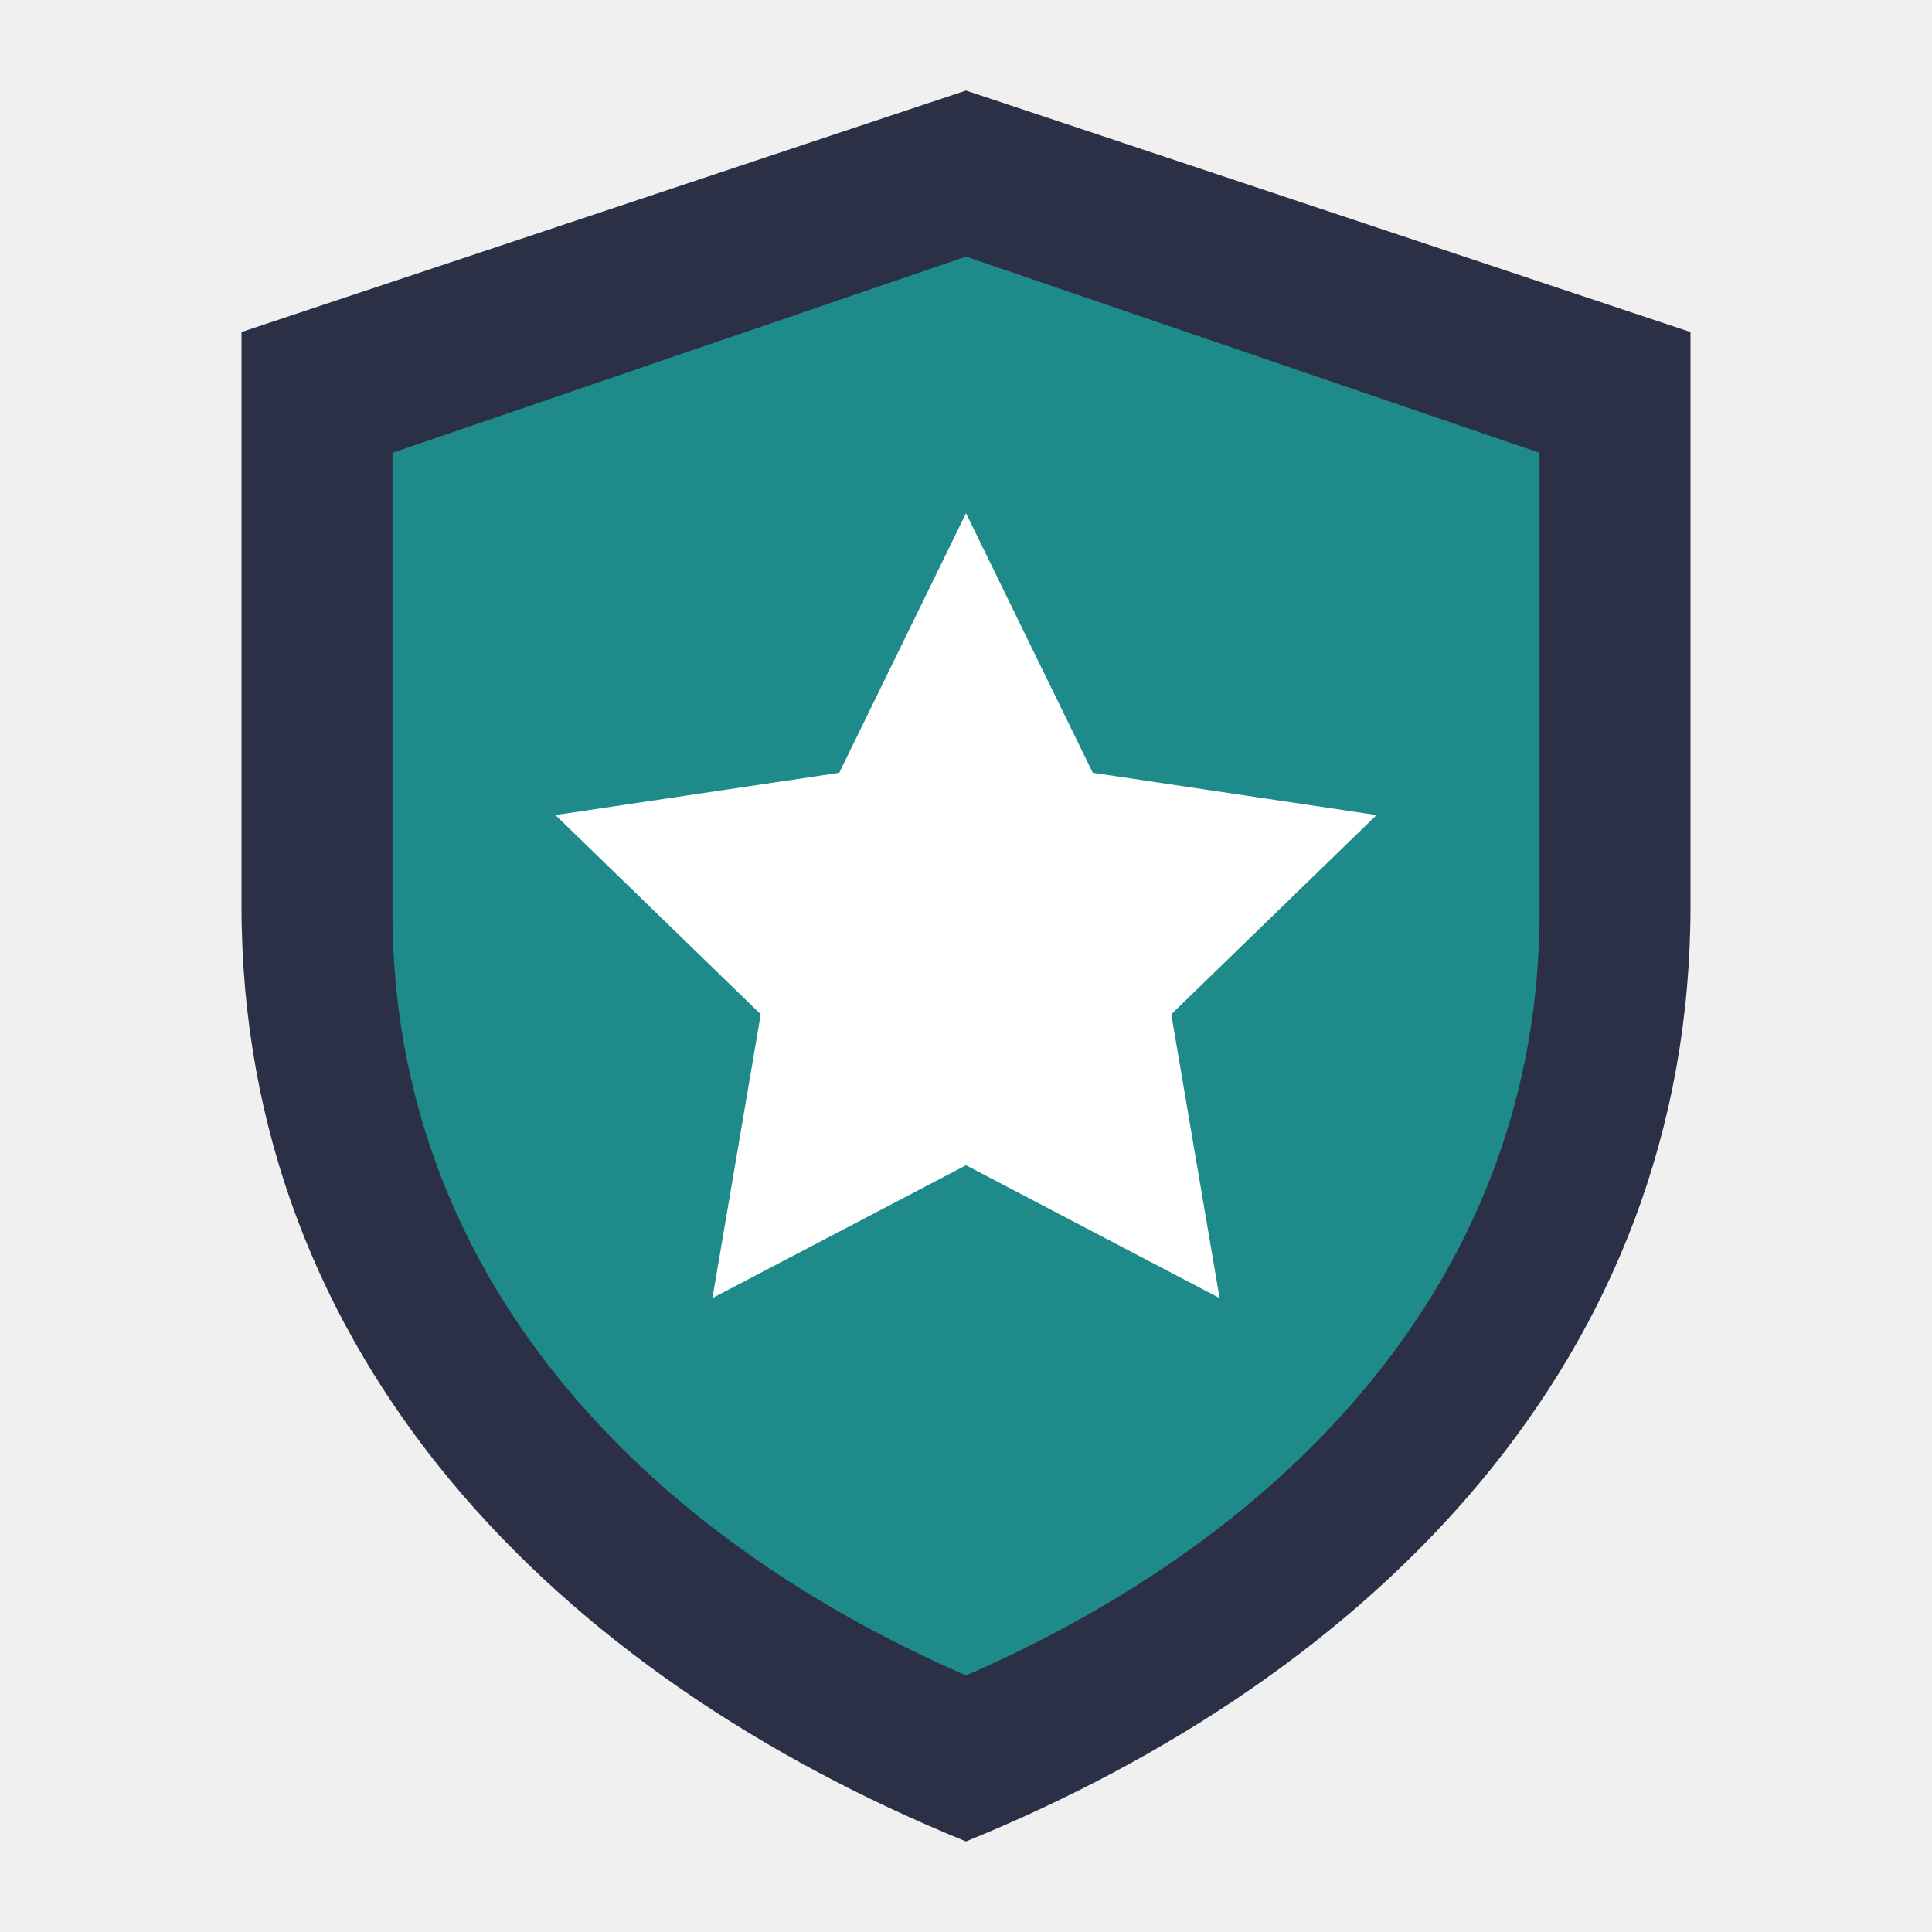
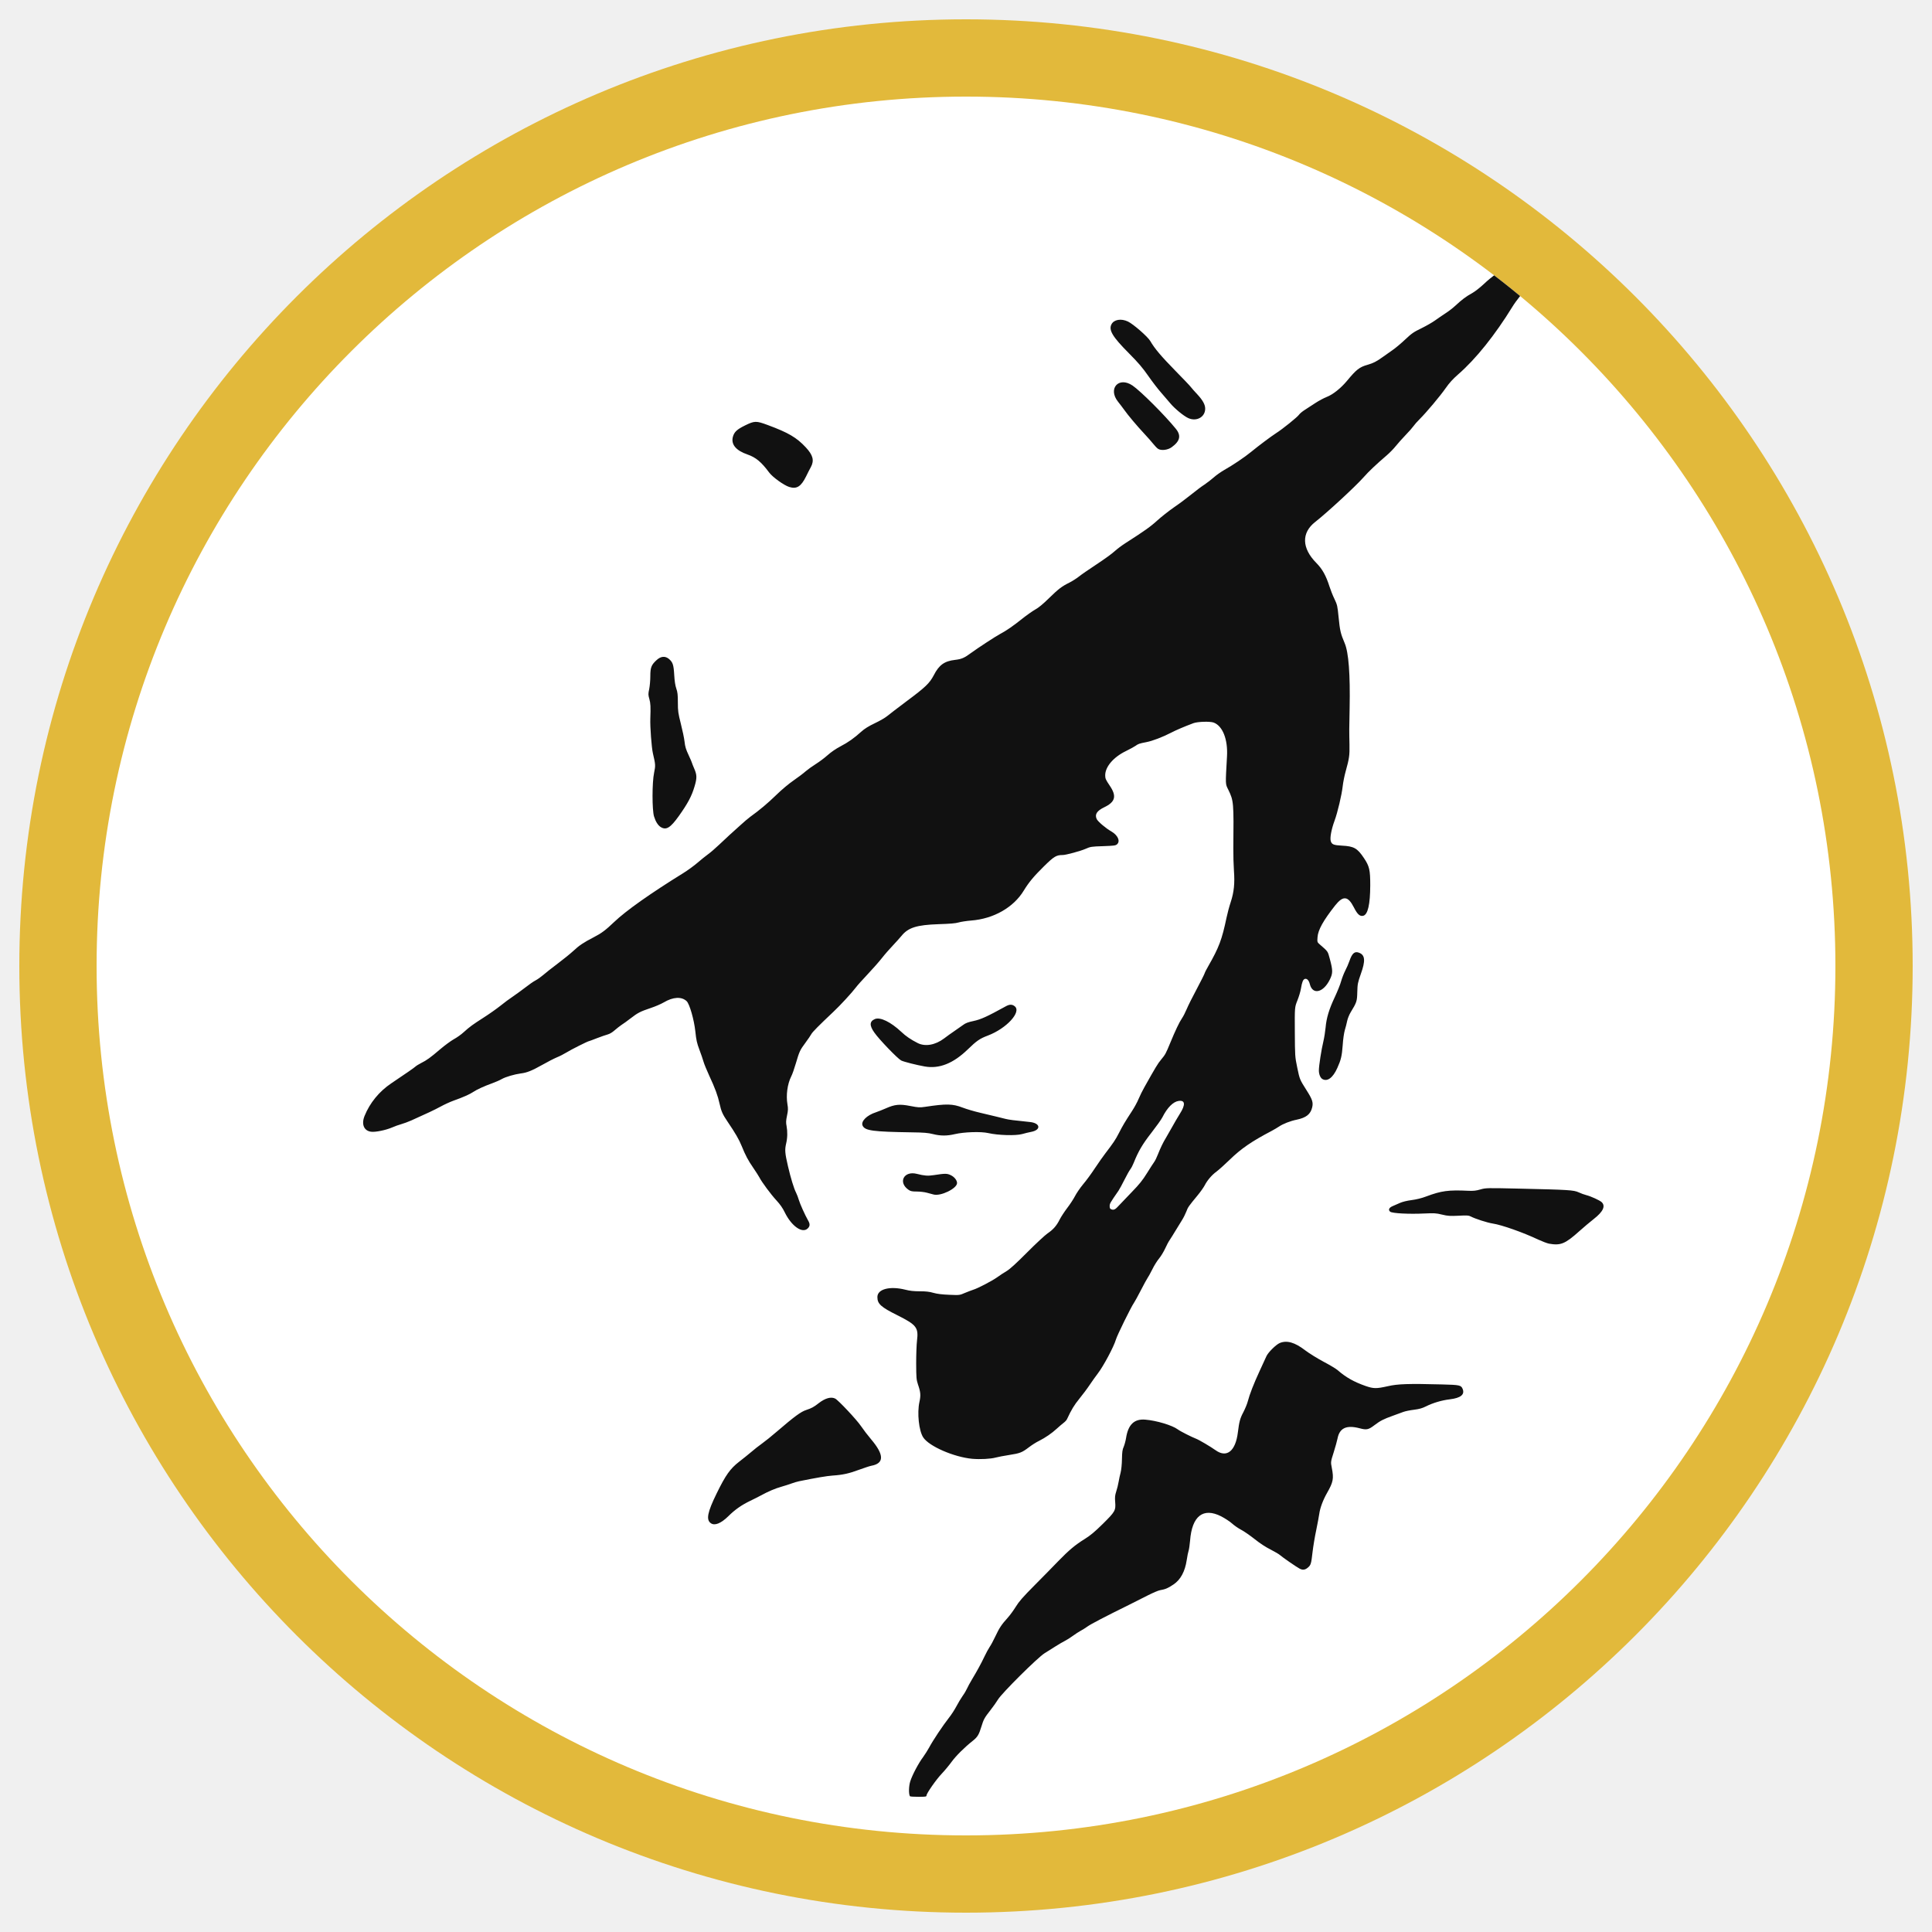
- <svg xmlns="http://www.w3.org/2000/svg" viewBox="0 0 64 64">
-   <path d="M32 3 56 11v19c0 15-10.5 25.5-24 31C18.5 55.5 8 45 8 30V11z" fill="#2b3047" />
-   <path d="M32 8.5 51 15v15.2c0 12-8.2 20.6-19 25.3-10.8-4.7-19-13.3-19-25.3V15z" fill="#1f8a8a" />
-   <path d="m32 17 4.2 8.6 9.4 1.4-6.8 6.6 1.6 9.4L32 38.6 23.6 43l1.6-9.4-6.8-6.6 9.4-1.4z" fill="#fff" />
+ <svg xmlns="http://www.w3.org/2000/svg" viewBox="0 0 200 200">
+   <defs>
+     <clipPath id="c">
+       <circle cx="100" cy="100" r="90" />
+     </clipPath>
+   </defs>
+   <circle cx="100" cy="100" r="98" fill="#E2B93B" />
+   <circle cx="100" cy="100" r="90" fill="#FFFFFF" />
+   <g clip-path="url(#c)">
+     <path fill="#111111" fill-rule="evenodd" transform="translate(31.56 22.00) scale(0.07707)" d="M812.7,2127.2C810.9,2124.1 811.1,2113.9 813.1,2107.4C815.7,2099.0 824.3,2082.7 830.5,2074.5C832.9,2071.2 836.6,2065.3 838.7,2061.5C843.3,2052.7 857.2,2031.9 865.0,2022.0C868.3,2017.9 872.8,2010.9 875.1,2006.5C877.4,2002.1 881.2,1995.8 883.5,1992.5C885.9,1989.2 888.5,1984.7 889.4,1982.6C890.3,1980.4 893.4,1974.8 896.2,1970.1C903.0,1958.8 908.2,1949.3 913.0,1939.2C915.1,1934.7 918.2,1929.1 919.8,1926.7C921.4,1924.4 924.8,1918.2 927.3,1912.8C932.6,1901.5 935.7,1896.7 943.7,1887.9C947.0,1884.3 952.0,1877.4 954.9,1872.7C959.1,1865.8 964.1,1860.0 980.3,1843.7C991.4,1832.5 1005.7,1818.0 1012.0,1811.4C1026.3,1796.7 1034.6,1789.7 1047.5,1781.7C1055.1,1777.0 1060.8,1772.2 1071.7,1761.5C1088.4,1745.0 1089.3,1743.4 1088.4,1732.1C1087.9,1725.7 1088.1,1723.2 1089.8,1717.9C1091.0,1714.4 1092.4,1708.6 1093.0,1705.0C1093.6,1701.4 1094.8,1695.8 1095.7,1692.5C1096.6,1689.1 1097.4,1681.4 1097.5,1674.5C1097.7,1664.8 1098.1,1661.6 1099.9,1657.7C1101.0,1655.0 1102.4,1649.9 1103.0,1646.2C1105.8,1628.0 1114.0,1620.1 1128.9,1621.4C1143.9,1622.6 1165.1,1629.0 1172.5,1634.5C1175.6,1636.9 1191.0,1644.7 1197.0,1647.0C1201.2,1648.6 1216.6,1657.7 1223.3,1662.5C1238.3,1673.2 1250.1,1663.7 1253.2,1638.5C1255.0,1624.1 1256.1,1619.8 1260.5,1611.5C1262.9,1606.9 1265.6,1600.4 1266.5,1596.9C1269.0,1587.3 1274.4,1573.4 1282.4,1556.1C1286.4,1547.5 1290.4,1538.6 1291.5,1536.3C1293.6,1531.3 1304.4,1520.6 1309.4,1518.5C1318.9,1514.5 1329.6,1517.5 1343.5,1528.2C1349.2,1532.5 1359.9,1539.1 1368.3,1543.6C1376.5,1547.9 1385.0,1553.0 1387.3,1555.0C1398.3,1564.6 1409.1,1570.7 1424.8,1576.2C1435.5,1579.9 1439.3,1579.9 1454.5,1576.5C1467.9,1573.4 1482.2,1572.9 1527.5,1574.1C1551.2,1574.7 1553.0,1575.1 1555.1,1580.1C1558.2,1587.7 1552.6,1592.3 1537.9,1594.1C1526.9,1595.4 1515.2,1598.9 1505.8,1603.6C1500.8,1606.1 1496.9,1607.2 1489.8,1608.1C1484.7,1608.7 1478.2,1610.0 1475.5,1611.0C1472.8,1612.0 1466.2,1614.4 1461.0,1616.3C1448.8,1620.7 1444.6,1622.8 1436.7,1628.8C1428.7,1634.9 1426.1,1635.5 1416.8,1633.0C1399.0,1628.3 1389.7,1632.6 1387.0,1647.0C1386.4,1650.0 1384.1,1658.3 1381.9,1665.3C1377.8,1678.2 1377.8,1678.2 1379.4,1686.3C1382.2,1700.7 1381.3,1705.3 1372.9,1720.0C1367.5,1729.5 1363.6,1740.0 1362.5,1748.1C1362.1,1751.1 1360.3,1760.7 1358.5,1769.5C1356.6,1778.3 1354.4,1791.7 1353.5,1799.3C1351.7,1815.3 1351.2,1816.8 1347.0,1820.3C1343.4,1823.3 1340.2,1823.7 1336.1,1821.5C1332.0,1819.4 1313.0,1806.2 1310.0,1803.5C1308.6,1802.2 1302.9,1798.8 1297.2,1795.9C1290.7,1792.7 1282.8,1787.5 1275.8,1781.9C1269.7,1777.1 1261.6,1771.4 1257.7,1769.4C1253.9,1767.4 1248.3,1763.6 1245.4,1760.9C1242.4,1758.2 1235.8,1753.9 1230.8,1751.3C1206.6,1739.0 1191.5,1750.8 1189.0,1784.0C1188.5,1789.8 1187.6,1795.8 1187.0,1797.5C1186.4,1799.1 1185.3,1804.7 1184.5,1810.0C1182.2,1825.4 1176.2,1836.5 1166.7,1842.8C1159.5,1847.7 1155.8,1849.3 1148.6,1850.5C1146.5,1850.8 1139.0,1854.0 1132.1,1857.5C1125.2,1861.0 1113.7,1866.8 1106.5,1870.4C1075.0,1885.9 1055.7,1896.0 1051.1,1899.3C1048.4,1901.3 1044.3,1903.8 1042.0,1905.0C1039.7,1906.2 1035.1,1909.2 1031.7,1911.7C1028.3,1914.2 1023.4,1917.3 1020.8,1918.6C1018.2,1919.9 1012.5,1923.2 1008.3,1925.9C1004.0,1928.6 997.4,1932.8 993.5,1935.2C984.3,1940.9 936.1,1988.8 931.0,1997.3C929.1,2000.5 924.6,2006.8 921.1,2011.3C912.8,2021.9 911.7,2023.8 908.6,2034.0C905.4,2044.6 903.4,2047.8 897.1,2052.8C886.0,2061.6 874.6,2072.9 868.7,2081.0C865.3,2085.7 859.3,2092.9 855.4,2097.0C847.8,2105.0 835.0,2123.4 835.0,2126.2C835.0,2127.8 833.8,2128.0 824.1,2128.0C818.0,2128.0 812.9,2127.7 812.7,2127.2ZM545.3,1760.5C538.7,1755.9 540.7,1745.8 553.1,1720.5C565.3,1695.6 571.3,1687.3 583.2,1678.0C588.3,1674.1 595.6,1668.2 599.5,1664.9C603.4,1661.5 609.9,1656.4 614.0,1653.5C618.1,1650.6 627.2,1643.3 634.1,1637.3C657.5,1617.2 666.3,1610.7 673.5,1608.4C680.5,1606.1 683.7,1604.4 690.0,1599.4C698.9,1592.5 706.7,1590.3 712.3,1593.1C716.6,1595.3 741.3,1621.6 747.0,1630.1C750.2,1634.8 756.2,1642.7 760.4,1647.6C778.3,1668.7 778.4,1680.2 760.6,1683.4C758.5,1683.8 751.4,1686.2 744.7,1688.6C731.1,1693.7 722.6,1695.6 708.9,1696.5C700.8,1697.1 687.8,1699.3 664.0,1704.1C661.0,1704.7 656.4,1706.1 653.8,1707.1C651.1,1708.1 645.0,1710.1 640.1,1711.5C631.8,1713.8 622.4,1717.8 612.0,1723.5C609.5,1724.9 603.3,1728.0 598.1,1730.5C586.7,1736.0 577.6,1742.3 568.8,1751.1C558.9,1760.8 550.5,1764.2 545.3,1760.5ZM896.5,1674.0C871.8,1671.7 838.4,1657.2 830.6,1645.3C824.7,1636.4 822.2,1612.3 825.5,1597.5C827.4,1588.7 827.1,1584.5 823.5,1574.1C821.4,1567.7 821.2,1565.5 821.1,1545.8C821.1,1534.1 821.6,1520.4 822.2,1515.5C824.4,1497.6 821.7,1494.2 795.9,1481.2C773.6,1470.1 769.0,1465.9 769.0,1456.7C769.0,1446.0 785.8,1441.6 806.7,1446.9C812.5,1448.4 818.0,1449.0 825.9,1449.0C834.2,1449.0 838.9,1449.5 844.3,1451.1C849.3,1452.5 855.7,1453.3 865.5,1453.7C879.5,1454.3 879.6,1454.2 886.5,1451.2C890.4,1449.6 895.3,1447.7 897.5,1447.0C904.3,1444.9 923.1,1435.0 930.0,1430.1C933.6,1427.5 939.2,1423.8 942.5,1421.9C946.6,1419.5 955.0,1412.0 970.0,1396.9C981.8,1385.0 994.3,1373.5 997.6,1371.2C1005.2,1366.1 1009.8,1360.8 1013.9,1352.5C1015.7,1349.0 1020.2,1342.1 1023.9,1337.2C1027.7,1332.3 1032.4,1325.1 1034.4,1321.2C1036.4,1317.3 1041.3,1310.1 1045.3,1305.3C1049.4,1300.5 1056.6,1290.7 1061.3,1283.5C1066.1,1276.3 1072.2,1267.6 1075.0,1264.0C1085.8,1249.9 1089.0,1245.2 1093.4,1236.5C1098.2,1227.0 1101.8,1221.0 1111.0,1206.9C1114.1,1202.2 1118.1,1194.9 1119.9,1190.5C1121.7,1186.2 1125.1,1179.3 1127.5,1175.1C1142.4,1148.6 1145.6,1143.1 1150.1,1137.8C1155.9,1130.8 1156.3,1130.0 1162.5,1115.0C1169.1,1099.0 1174.5,1087.6 1178.0,1082.5C1179.7,1080.1 1182.6,1074.4 1184.5,1069.9C1186.4,1065.3 1192.4,1053.3 1197.9,1043.1C1203.3,1032.9 1208.1,1023.4 1208.5,1022.0C1208.9,1020.6 1211.2,1016.1 1213.6,1012.0C1227.8,987.2 1231.8,976.6 1238.0,947.0C1239.2,941.2 1241.7,931.9 1243.6,926.2C1248.0,912.8 1249.2,901.1 1247.9,883.8C1247.4,876.5 1247.0,863.1 1247.1,854.0C1247.7,792.0 1247.6,790.3 1240.4,775.4C1236.3,767.1 1236.4,769.7 1238.6,730.5C1239.9,707.7 1232.8,689.6 1220.7,685.1C1215.9,683.3 1199.2,683.8 1193.5,685.9C1181.2,690.5 1170.0,695.3 1163.5,698.7C1152.3,704.5 1138.3,709.9 1130.1,711.4C1120.8,713.2 1119.3,713.7 1115.5,716.5C1113.8,717.7 1108.0,720.8 1102.6,723.5C1086.0,731.6 1075.0,744.5 1075.0,755.9C1075.0,760.3 1075.7,761.8 1081.0,769.7C1090.7,783.9 1088.7,791.7 1073.6,798.9C1063.7,803.7 1060.7,808.5 1063.6,814.7C1065.3,818.2 1075.7,827.0 1083.2,831.3C1092.0,836.4 1095.6,844.4 1090.9,848.6C1089.1,850.3 1086.6,850.6 1072.1,851.1C1056.2,851.6 1055.2,851.8 1048.4,854.8C1041.8,857.7 1022.2,863.0 1018.0,863.0C1009.3,863.0 1006.3,864.8 992.6,878.3C978.9,891.8 972.4,899.7 965.6,910.8C951.9,933.4 925.1,948.7 895.0,951.0C888.7,951.5 881.0,952.7 878.0,953.6C874.0,954.8 866.6,955.4 851.0,955.9C821.8,956.9 810.3,960.5 801.3,971.7C799.2,974.3 794.0,980.0 789.8,984.5C785.6,988.9 778.9,996.5 775.0,1001.5C771.1,1006.5 762.4,1016.3 755.7,1023.4C749.0,1030.5 741.9,1038.4 740.0,1041.0C735.0,1047.7 718.8,1065.3 710.0,1073.5C690.2,1092.2 681.7,1100.8 680.3,1103.5C679.4,1105.2 675.9,1110.4 672.4,1115.1C665.0,1125.1 664.3,1126.5 659.4,1143.1C657.4,1149.9 654.7,1157.7 653.3,1160.3C648.1,1170.6 646.1,1185.6 648.2,1197.9C649.2,1203.7 649.1,1206.0 647.6,1213.1C646.2,1219.8 646.1,1222.6 647.0,1226.9C648.4,1234.5 648.3,1242.8 646.4,1250.7C644.5,1259.0 644.8,1263.4 648.9,1281.0C652.6,1296.9 656.9,1311.0 659.8,1316.6C660.9,1318.8 662.6,1323.1 663.5,1326.3C665.1,1331.8 671.8,1346.6 676.0,1354.0C678.7,1358.6 678.5,1361.6 675.5,1364.5C668.3,1371.8 653.7,1361.6 644.6,1343.0C641.8,1337.2 638.3,1332.2 633.5,1327.0C626.3,1319.3 613.6,1302.2 610.5,1296.0C609.5,1294.1 605.9,1288.5 602.5,1283.5C595.5,1273.4 591.8,1266.5 586.6,1253.6C583.2,1245.2 578.3,1236.7 568.0,1221.5C561.1,1211.4 559.3,1207.3 557.1,1197.3C554.7,1186.3 551.0,1176.2 543.2,1159.5C539.9,1152.3 536.4,1143.9 535.5,1140.7C534.6,1137.5 532.1,1130.2 529.9,1124.4C526.6,1115.7 525.7,1111.6 524.5,1100.1C522.8,1084.1 516.7,1063.0 512.8,1059.3C506.0,1052.9 494.6,1053.5 482.0,1061.0C478.4,1063.1 470.6,1066.5 464.5,1068.5C450.6,1073.2 447.3,1074.8 437.5,1082.4C433.1,1085.8 427.6,1089.8 425.3,1091.2C423.0,1092.7 418.9,1096.0 416.1,1098.4C413.0,1101.2 409.4,1103.3 406.8,1104.0C404.4,1104.6 397.9,1106.9 392.4,1109.0C386.8,1111.2 381.9,1113.0 381.6,1113.0C380.2,1113.0 357.1,1124.6 351.4,1128.2C348.0,1130.3 342.2,1133.3 338.4,1134.8C334.6,1136.4 325.8,1140.9 318.8,1144.9C304.9,1152.7 298.3,1155.4 289.9,1156.4C281.3,1157.6 269.9,1160.9 264.5,1163.9C261.8,1165.5 256.2,1167.9 252.1,1169.4C240.7,1173.5 231.0,1178.0 226.2,1181.2C221.7,1184.3 212.5,1188.4 199.5,1193.0C195.1,1194.6 187.4,1198.1 182.3,1200.9C174.0,1205.4 163.6,1210.3 143.0,1219.5C138.9,1221.3 132.8,1223.6 129.5,1224.5C126.2,1225.4 120.6,1227.4 117.0,1229.0C108.9,1232.5 95.0,1235.4 89.2,1234.7C79.4,1233.6 75.6,1224.7 80.2,1213.4C87.3,1195.9 99.8,1180.6 116.0,1169.7C137.6,1155.2 146.0,1149.3 148.2,1147.4C149.5,1146.2 153.0,1144.0 156.0,1142.5C163.8,1138.6 168.5,1135.2 181.5,1124.1C187.8,1118.7 196.2,1112.6 200.1,1110.4C204.0,1108.3 210.0,1104.1 213.3,1101.0C221.7,1093.4 225.4,1090.8 240.5,1081.1C247.7,1076.5 257.6,1069.5 262.5,1065.6C267.4,1061.6 275.1,1055.9 279.5,1053.0C283.9,1050.0 291.3,1044.6 296.0,1041.0C300.7,1037.3 306.8,1033.0 309.7,1031.5C312.6,1030.0 317.3,1026.6 320.2,1024.1C323.1,1021.5 331.8,1014.7 339.5,1008.9C347.1,1003.2 356.6,995.5 360.5,991.9C368.4,984.5 374.3,980.5 387.9,973.5C398.4,968.1 404.0,963.9 415.5,952.9C431.3,937.8 464.1,914.6 508.4,887.2C513.9,883.8 522.3,877.7 527.0,873.7C531.7,869.6 538.2,864.4 541.5,862.0C544.8,859.7 551.5,853.8 556.5,849.1C561.5,844.3 567.8,838.4 570.5,836.0C573.2,833.6 579.6,827.9 584.7,823.2C589.7,818.6 595.8,813.4 598.2,811.7C610.5,802.9 621.8,793.4 633.0,782.5C640.6,775.1 649.9,767.3 656.6,762.7C662.8,758.4 670.0,753.0 672.7,750.5C675.5,748.1 681.5,743.8 686.1,740.9C690.7,738.0 697.9,732.7 702.0,729.0C706.7,724.8 713.2,720.3 719.5,717.0C730.0,711.5 737.5,706.2 747.5,697.2C751.7,693.4 757.1,690.0 765.5,686.0C772.1,682.9 779.5,678.6 782.0,676.5C784.5,674.4 796.2,665.5 808.0,656.6C833.7,637.5 839.1,632.3 844.8,621.4C851.8,607.7 859.1,602.5 873.3,600.9C882.0,599.9 885.7,598.3 894.5,591.8C903.3,585.3 928.9,568.6 934.0,566.0C941.4,562.2 951.9,555.0 963.3,545.8C969.2,541.1 977.1,535.5 980.8,533.4C985.3,531.0 991.5,525.9 999.5,518.0C1012.3,505.5 1016.8,502.1 1026.9,497.1C1030.4,495.4 1036.0,491.8 1039.4,489.2C1042.7,486.5 1053.6,479.0 1063.5,472.5C1073.4,466.0 1084.2,458.2 1087.5,455.1C1090.8,452.1 1097.3,447.2 1102.0,444.2C1127.8,427.7 1136.2,421.7 1144.9,413.7C1150.2,408.9 1160.3,400.9 1167.5,395.9C1174.7,391.0 1185.2,383.1 1191.0,378.4C1196.8,373.7 1204.5,367.9 1208.1,365.6C1211.7,363.2 1217.4,358.8 1220.7,355.9C1224.0,352.9 1230.3,348.5 1234.6,346.0C1246.2,339.5 1262.4,328.6 1271.0,321.5C1281.4,313.0 1297.4,301.0 1304.5,296.4C1313.2,290.9 1333.4,274.6 1335.4,271.5C1336.3,270.1 1339.7,267.3 1342.8,265.3C1345.9,263.3 1352.4,259.1 1357.1,256.0C1361.8,252.9 1368.9,249.1 1372.8,247.6C1380.8,244.5 1391.5,236.0 1399.5,226.4C1412.4,210.8 1416.5,207.6 1427.5,204.5C1435.1,202.3 1439.4,200.1 1447.2,194.5C1450.7,192.0 1456.8,187.7 1460.8,184.9C1464.8,182.2 1472.5,175.7 1477.9,170.6C1486.6,162.4 1489.3,160.5 1499.7,155.5C1506.2,152.3 1514.4,147.6 1518.0,145.0C1521.6,142.4 1527.9,138.1 1532.0,135.4C1536.1,132.8 1542.2,128.1 1545.5,125.0C1554.1,117.0 1559.5,112.9 1567.5,108.5C1571.6,106.2 1578.2,101.1 1583.5,96.1C1588.5,91.3 1595.9,85.3 1600.0,82.6C1604.1,79.9 1613.0,73.2 1619.8,67.8C1634.5,55.9 1638.5,53.9 1648.4,53.7C1658.3,53.4 1663.0,56.4 1663.0,62.8C1663.0,67.6 1644.8,96.9 1632.3,112.2C1628.9,116.4 1624.3,122.7 1622.2,126.2C1598.6,164.6 1572.8,196.8 1549.1,217.4C1541.8,223.8 1537.2,228.9 1532.3,235.9C1524.7,246.8 1506.5,268.4 1497.4,277.5C1494.0,280.8 1490.3,285.1 1489.0,287.0C1487.7,288.9 1483.0,294.3 1478.4,299.0C1473.9,303.7 1468.0,310.3 1465.3,313.7C1462.7,317.0 1457.2,322.7 1453.1,326.2C1439.0,338.3 1429.2,347.5 1421.7,356.0C1410.9,368.2 1372.4,403.7 1357.1,415.6C1338.4,430.2 1338.9,450.8 1358.6,470.7C1366.7,478.9 1371.6,487.7 1376.3,502.5C1377.7,506.9 1380.6,514.3 1382.9,519.0C1386.7,527.0 1387.0,528.4 1388.5,543.6C1390.2,561.1 1391.2,565.7 1396.6,578.3C1402.0,590.8 1404.2,620.2 1403.3,666.0C1402.7,695.5 1402.7,694.9 1403.1,714.5C1403.4,729.3 1402.8,733.2 1398.0,750.6C1396.4,756.2 1394.6,765.2 1394.0,770.6C1392.7,782.3 1387.1,806.0 1383.1,816.8C1378.8,828.4 1376.6,840.3 1378.0,844.4C1379.4,848.8 1381.8,849.8 1393.0,850.4C1409.1,851.2 1413.7,853.8 1422.6,867.2C1429.9,878.1 1431.0,883.0 1431.0,903.8C1430.9,929.4 1427.8,943.0 1421.6,944.6C1417.1,945.7 1413.8,942.8 1409.0,933.3C1401.1,917.9 1394.6,917.2 1383.8,930.8C1368.0,950.9 1360.9,963.5 1360.2,973.3C1359.7,979.9 1359.8,980.1 1363.1,983.0C1374.6,993.0 1373.8,991.9 1376.7,1002.5C1380.9,1018.2 1380.9,1021.8 1376.6,1030.5C1368.0,1047.9 1353.6,1051.2 1349.9,1036.6C1348.6,1031.3 1346.0,1028.6 1343.2,1029.4C1340.7,1030.2 1339.4,1033.6 1337.9,1042.5C1337.3,1046.3 1335.1,1053.5 1333.1,1058.5C1329.5,1067.5 1329.5,1067.5 1329.7,1100.6C1329.9,1133.1 1329.9,1133.8 1332.9,1148.3C1336.3,1164.6 1336.2,1164.3 1345.4,1178.9C1353.3,1191.3 1354.6,1195.3 1353.0,1202.0C1350.8,1211.2 1345.0,1215.8 1332.2,1218.5C1323.7,1220.2 1314.0,1224.0 1308.5,1227.7C1306.3,1229.2 1301.8,1231.8 1298.5,1233.6C1271.6,1247.7 1257.6,1257.3 1242.0,1272.5C1235.1,1279.2 1227.2,1286.2 1224.5,1288.2C1218.3,1292.7 1212.1,1299.9 1208.7,1306.6C1207.3,1309.3 1203.1,1315.3 1199.3,1319.9C1186.9,1334.9 1186.1,1336.1 1184.0,1341.8C1182.8,1344.9 1180.2,1350.2 1178.1,1353.5C1176.0,1356.8 1172.1,1363.1 1169.5,1367.5C1166.9,1371.9 1163.4,1377.4 1161.9,1379.7C1160.3,1381.9 1157.4,1387.3 1155.5,1391.6C1153.5,1395.9 1149.9,1401.9 1147.4,1404.9C1144.8,1408.0 1140.7,1414.5 1138.3,1419.5C1135.8,1424.5 1132.9,1429.7 1131.9,1431.1C1130.9,1432.5 1126.8,1440.0 1122.9,1447.6C1119.0,1455.2 1114.8,1462.8 1113.7,1464.4C1109.8,1469.9 1091.0,1508.1 1089.4,1513.8C1086.5,1523.6 1072.7,1549.5 1065.0,1559.5C1062.5,1562.8 1057.6,1569.5 1054.3,1574.5C1051.0,1579.5 1044.6,1588.0 1040.2,1593.4C1033.3,1601.9 1029.7,1607.8 1023.6,1620.9C1023.0,1622.2 1020.9,1624.4 1019.0,1625.8C1017.1,1627.3 1013.0,1630.7 1010.0,1633.5C1003.3,1639.7 994.7,1645.6 986.0,1650.0C982.4,1651.7 976.3,1655.6 972.4,1658.6C963.2,1665.6 960.6,1666.6 945.8,1668.9C939.1,1669.9 931.0,1671.5 928.0,1672.3C921.2,1674.2 907.1,1674.9 896.5,1674.0ZM1671.0,1385.0C1668.5,1384.5 1662.0,1382.0 1656.5,1379.5C1636.5,1370.0 1607.6,1359.8 1595.6,1358.0C1588.4,1356.9 1572.1,1351.7 1565.8,1348.4C1563.2,1347.0 1560.6,1346.9 1549.6,1347.5C1538.1,1348.0 1535.4,1347.9 1527.5,1346.0C1519.4,1344.0 1517.0,1343.9 1503.7,1344.5C1483.0,1345.5 1460.6,1344.3 1457.8,1342.1C1454.8,1339.6 1456.2,1336.6 1461.3,1334.5C1463.6,1333.6 1467.9,1331.7 1470.9,1330.3C1474.3,1328.8 1480.3,1327.3 1486.5,1326.5C1493.0,1325.7 1500.2,1323.9 1506.2,1321.6C1526.6,1314.0 1535.9,1312.7 1563.0,1314.0C1569.6,1314.3 1573.2,1313.9 1579.0,1312.2C1586.4,1310.1 1587.1,1310.1 1631.5,1311.1C1697.4,1312.6 1704.3,1313.0 1711.0,1316.1C1714.0,1317.5 1718.6,1319.2 1721.1,1319.8C1727.4,1321.4 1739.0,1326.7 1741.8,1329.2C1747.4,1334.5 1743.8,1342.1 1731.1,1352.0C1726.5,1355.6 1717.9,1362.8 1712.0,1368.1C1692.7,1385.4 1686.8,1387.8 1671.0,1385.0ZM1093.6,1333.6C1096.2,1330.8 1104.0,1322.7 1110.9,1315.5C1120.7,1305.4 1125.2,1299.9 1131.0,1290.5C1135.1,1283.9 1139.5,1277.1 1140.8,1275.3C1142.1,1273.6 1144.4,1268.8 1146.0,1264.6C1149.2,1256.5 1153.0,1248.6 1156.5,1243.0C1157.7,1241.1 1161.3,1234.8 1164.5,1229.0C1167.7,1223.2 1172.5,1215.0 1175.2,1210.7C1183.1,1198.3 1182.5,1192.1 1173.7,1193.3C1166.3,1194.3 1158.4,1202.2 1151.7,1215.5C1150.3,1218.3 1143.7,1227.5 1137.1,1236.0C1125.2,1251.2 1119.4,1261.1 1113.4,1276.2C1112.2,1279.3 1110.1,1283.4 1108.7,1285.2C1107.3,1287.0 1103.7,1293.5 1100.7,1299.5C1097.7,1305.5 1094.1,1312.1 1092.8,1314.0C1081.5,1330.3 1081.0,1331.2 1081.0,1334.6C1081.0,1337.3 1081.5,1338.3 1083.2,1338.9C1086.6,1340.2 1088.6,1339.2 1093.6,1333.6ZM844.5,1319.0C842.9,1318.6 838.8,1317.5 835.5,1316.6C832.3,1315.7 826.1,1315.0 821.9,1315.0C815.7,1315.0 813.7,1314.6 811.0,1312.8C796.2,1302.7 804.6,1286.7 822.2,1291.3C831.9,1293.8 836.9,1294.2 844.5,1293.0C860.1,1290.6 862.5,1290.6 867.5,1293.0C872.4,1295.3 876.0,1299.9 876.0,1303.6C876.0,1310.9 854.1,1321.6 844.5,1319.0ZM843.5,1237.8C837.1,1236.2 831.5,1235.7 815.5,1235.5C763.0,1234.7 752.4,1233.3 749.2,1226.6C746.4,1220.9 754.7,1212.5 767.2,1208.5C770.1,1207.5 776.0,1205.2 780.3,1203.3C792.4,1197.9 798.9,1197.3 813.2,1200.1C824.1,1202.2 825.8,1202.3 833.3,1201.2C861.9,1196.9 870.0,1197.1 883.6,1202.3C888.5,1204.2 899.2,1207.4 907.5,1209.3C927.0,1213.9 934.3,1215.7 941.0,1217.4C945.9,1218.6 951.2,1219.3 973.7,1221.6C988.1,1223.0 989.3,1232.3 975.4,1234.9C972.7,1235.4 967.3,1236.7 963.4,1237.8C954.8,1240.2 931.1,1239.5 918.0,1236.5C908.1,1234.2 885.4,1235.0 873.0,1237.9C862.4,1240.4 853.8,1240.4 843.5,1237.8ZM1366.7,1163.9C1364.0,1162.3 1362.0,1157.5 1362.0,1152.3C1362.0,1146.1 1365.4,1124.1 1368.1,1113.1C1369.2,1108.4 1370.5,1100.2 1371.0,1095.0C1372.1,1081.9 1375.8,1069.9 1383.4,1053.8C1386.9,1046.3 1390.8,1036.7 1391.9,1032.5C1393.1,1028.3 1395.6,1021.8 1397.5,1018.1C1399.4,1014.5 1401.9,1008.8 1403.0,1005.5C1406.7,994.7 1410.2,991.8 1416.4,994.4C1424.1,997.6 1424.7,1005.1 1418.4,1022.6C1414.2,1034.6 1413.9,1036.2 1413.6,1047.0C1413.3,1059.5 1412.9,1060.8 1404.6,1074.4C1402.7,1077.6 1400.6,1082.8 1400.0,1085.9C1399.4,1089.0 1398.0,1094.4 1396.9,1098.0C1395.8,1101.7 1394.5,1110.4 1394.0,1118.5C1392.9,1132.9 1391.8,1137.9 1386.8,1149.0C1380.9,1162.2 1373.4,1167.8 1366.7,1163.9ZM832.5,1147.0C821.7,1145.1 804.3,1140.7 801.0,1139.0C796.3,1136.6 771.4,1110.8 765.0,1101.6C758.1,1091.9 758.4,1086.4 765.7,1083.3C772.9,1080.4 786.9,1087.2 801.1,1100.5C807.0,1106.2 814.1,1111.0 823.0,1115.5C833.1,1120.7 846.8,1118.3 858.7,1109.3C861.9,1106.8 868.1,1102.4 872.5,1099.4C876.9,1096.4 882.3,1092.6 884.5,1091.0C887.4,1088.8 891.1,1087.4 897.9,1086.0C908.4,1083.7 915.8,1080.3 941.5,1066.2C946.5,1063.4 950.0,1063.4 953.4,1066.1C963.0,1073.6 942.5,1096.0 917.4,1105.5C906.7,1109.5 902.3,1112.5 890.5,1124.0C870.9,1143.0 852.0,1150.5 832.5,1147.0ZM477.9,825.4C474.3,823.1 471.1,818.1 469.0,811.2C466.3,802.5 466.3,765.5 469.1,752.4C471.1,742.7 471.0,741.5 467.5,726.5C465.7,719.1 463.6,690.9 464.0,680.0C464.6,663.5 464.3,659.2 462.7,653.4C461.1,647.8 461.1,646.7 462.5,640.1C463.3,636.1 464.0,628.4 464.0,622.9C464.0,611.2 465.3,607.7 472.4,601.2C478.1,595.9 483.9,595.4 489.0,599.6C494.2,604.1 495.3,607.3 496.1,621.0C496.6,629.6 497.5,635.3 498.9,639.4C500.6,644.2 501.0,647.7 501.0,658.1C501.0,669.8 501.4,672.3 505.0,686.7C507.2,695.3 509.5,706.2 510.0,710.8C510.7,717.5 511.9,721.3 515.5,728.9C518.0,734.3 520.0,739.0 520.0,739.4C520.0,739.8 521.4,743.2 523.0,747.0C526.7,755.4 526.8,759.6 523.4,770.9C519.6,783.9 514.2,793.9 502.4,810.5C490.9,826.6 485.3,830.0 477.9,825.4ZM650.5,368.6C643.5,366.4 628.3,355.5 623.7,349.3C613.0,334.9 605.7,328.9 594.5,325.0C579.0,319.7 572.2,311.4 574.9,301.3C576.7,294.7 580.4,291.3 591.4,285.9C604.1,279.7 606.2,279.7 621.6,285.4C649.4,295.7 660.4,302.1 672.9,315.5C682.6,326.0 684.4,333.1 679.6,342.0C678.2,344.5 675.3,350.1 673.2,354.5C666.4,368.2 660.6,371.8 650.5,368.6ZM1146.0,317.4C1144.6,316.5 1141.7,313.5 1139.5,310.7C1137.3,307.9 1131.9,301.8 1127.5,297.1C1117.8,286.7 1105.8,272.5 1100.5,265.0C1098.3,262.0 1094.7,257.1 1092.3,254.2C1078.2,236.6 1093.1,219.8 1111.7,232.4C1122.7,239.9 1155.2,272.4 1169.8,290.4C1177.3,299.6 1175.6,307.1 1164.2,315.3C1159.0,319.1 1150.1,320.1 1146.0,317.4ZM1186.5,276.1C1180.4,273.3 1168.5,263.5 1162.7,256.6C1159.8,253.2 1154.1,246.5 1150.0,241.8C1145.8,237.1 1138.1,227.0 1132.8,219.4C1125.2,208.5 1119.7,202.0 1106.8,189.0C1084.9,167.0 1079.4,157.9 1083.4,150.2C1086.7,143.7 1096.4,142.1 1105.5,146.4C1112.7,149.8 1132.3,166.9 1135.6,172.7C1141.3,182.6 1150.2,193.1 1168.7,212.0C1179.2,222.7 1188.9,232.8 1190.1,234.5C1191.4,236.2 1195.2,240.5 1198.7,244.2C1206.1,252.2 1209.3,258.0 1209.3,263.5C1209.3,274.8 1197.6,281.2 1186.5,276.1Z" />
+   </g>
</svg>
